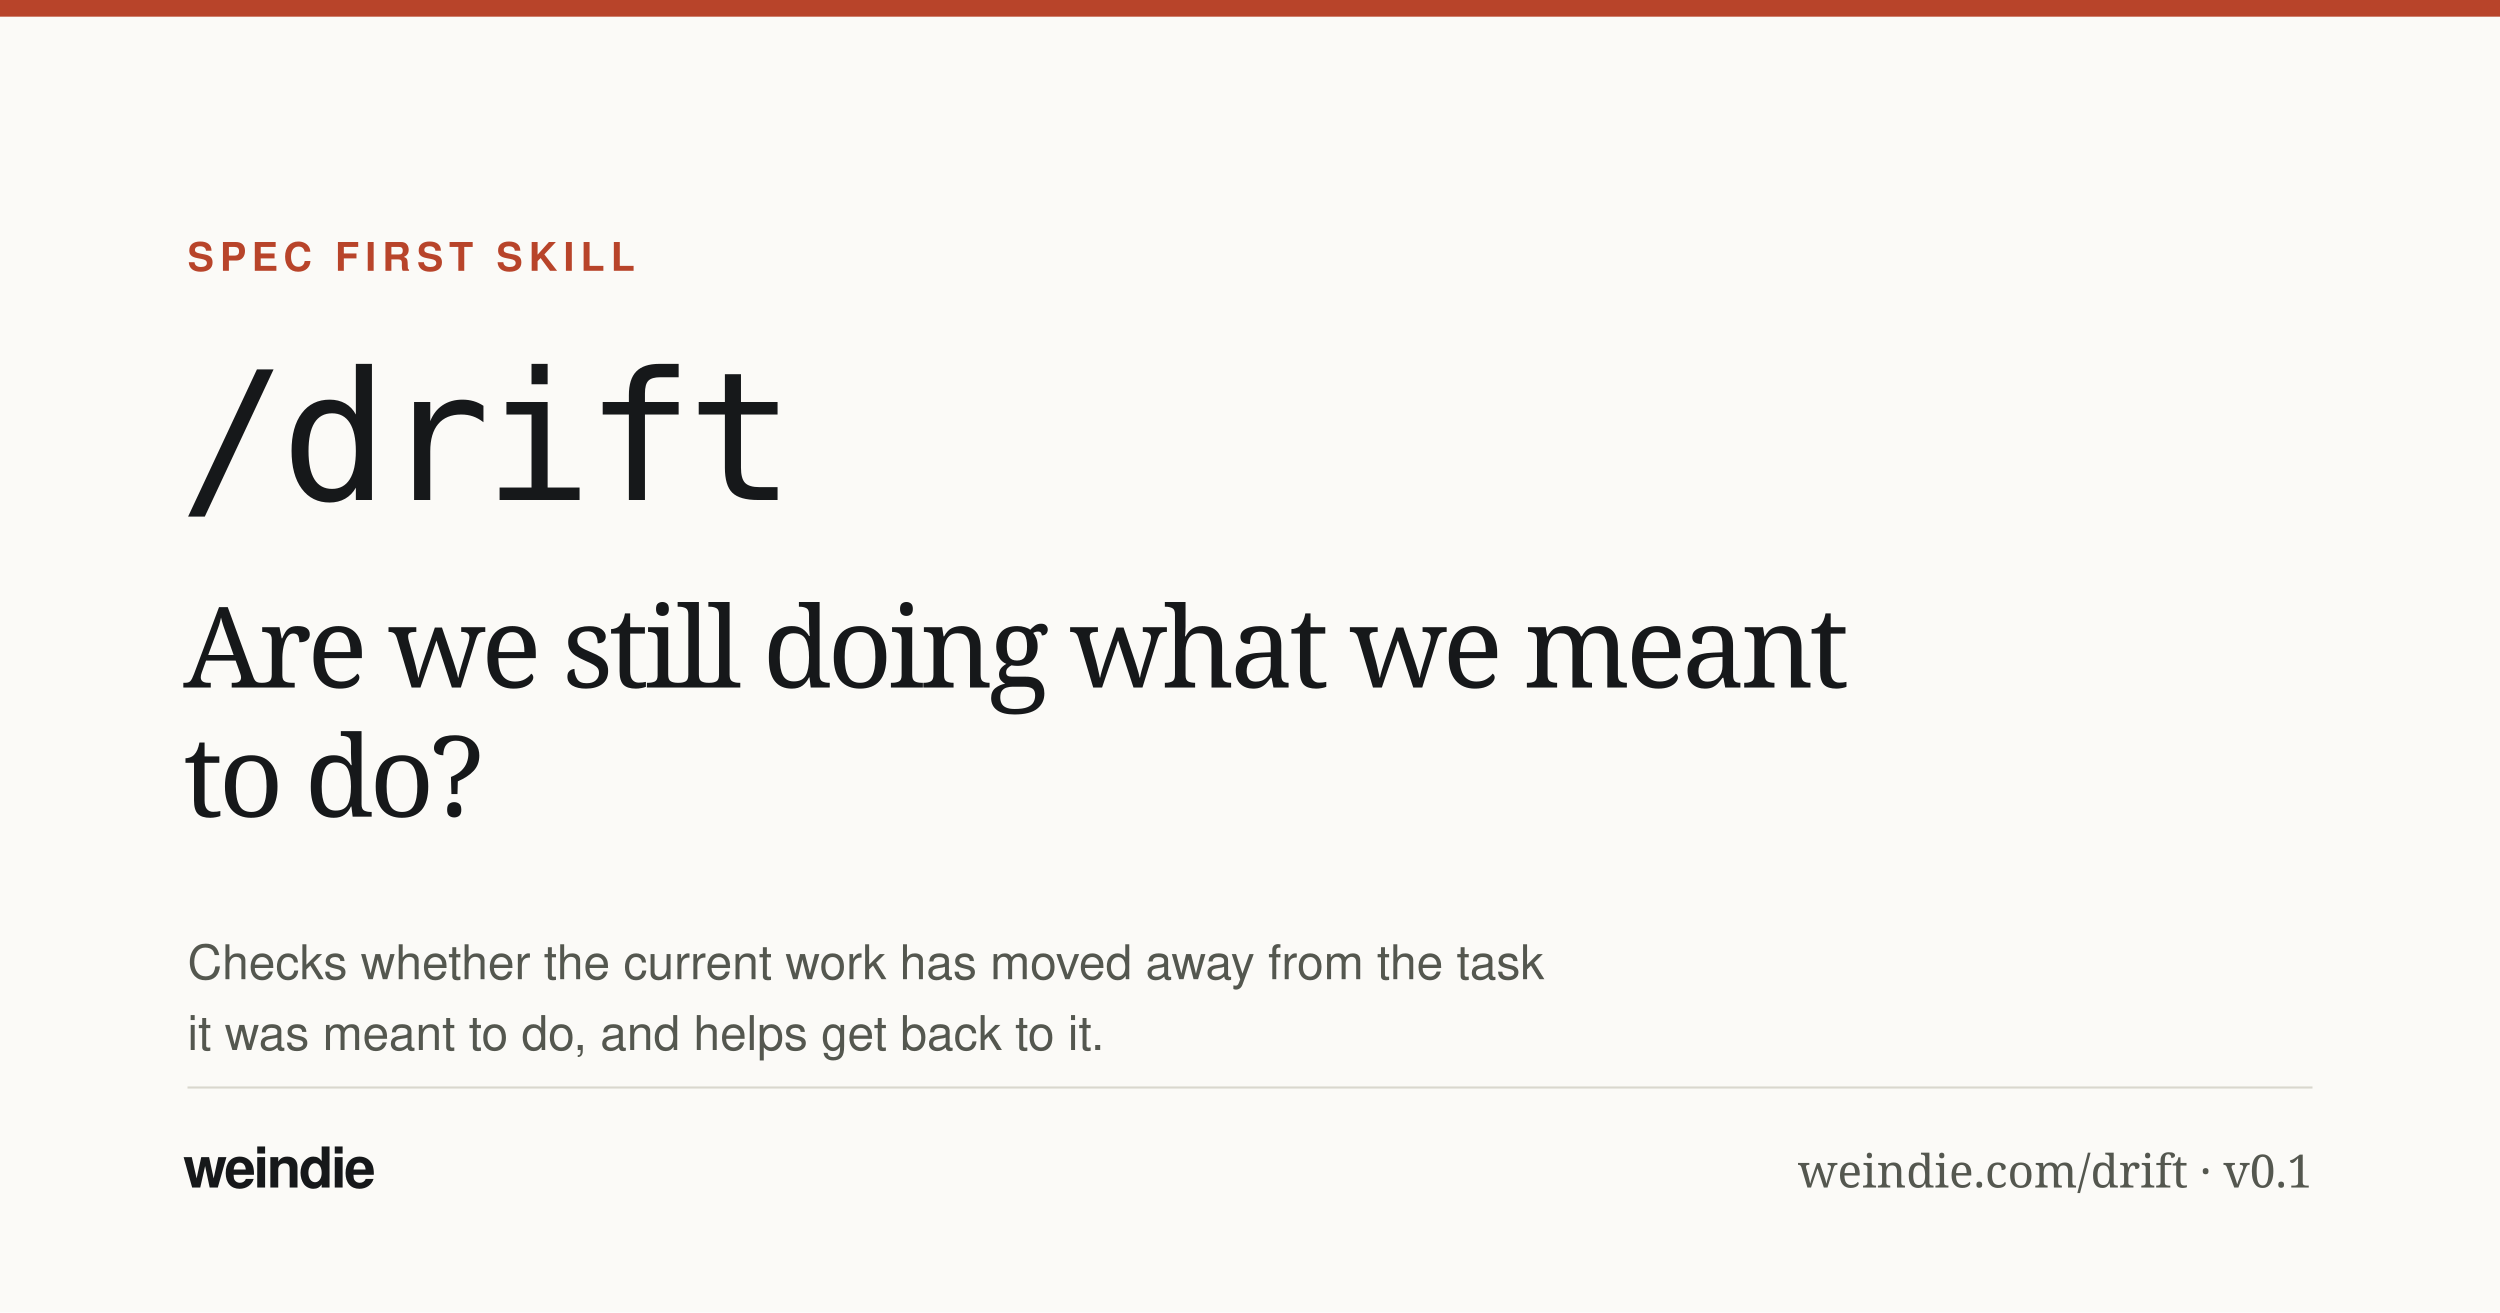
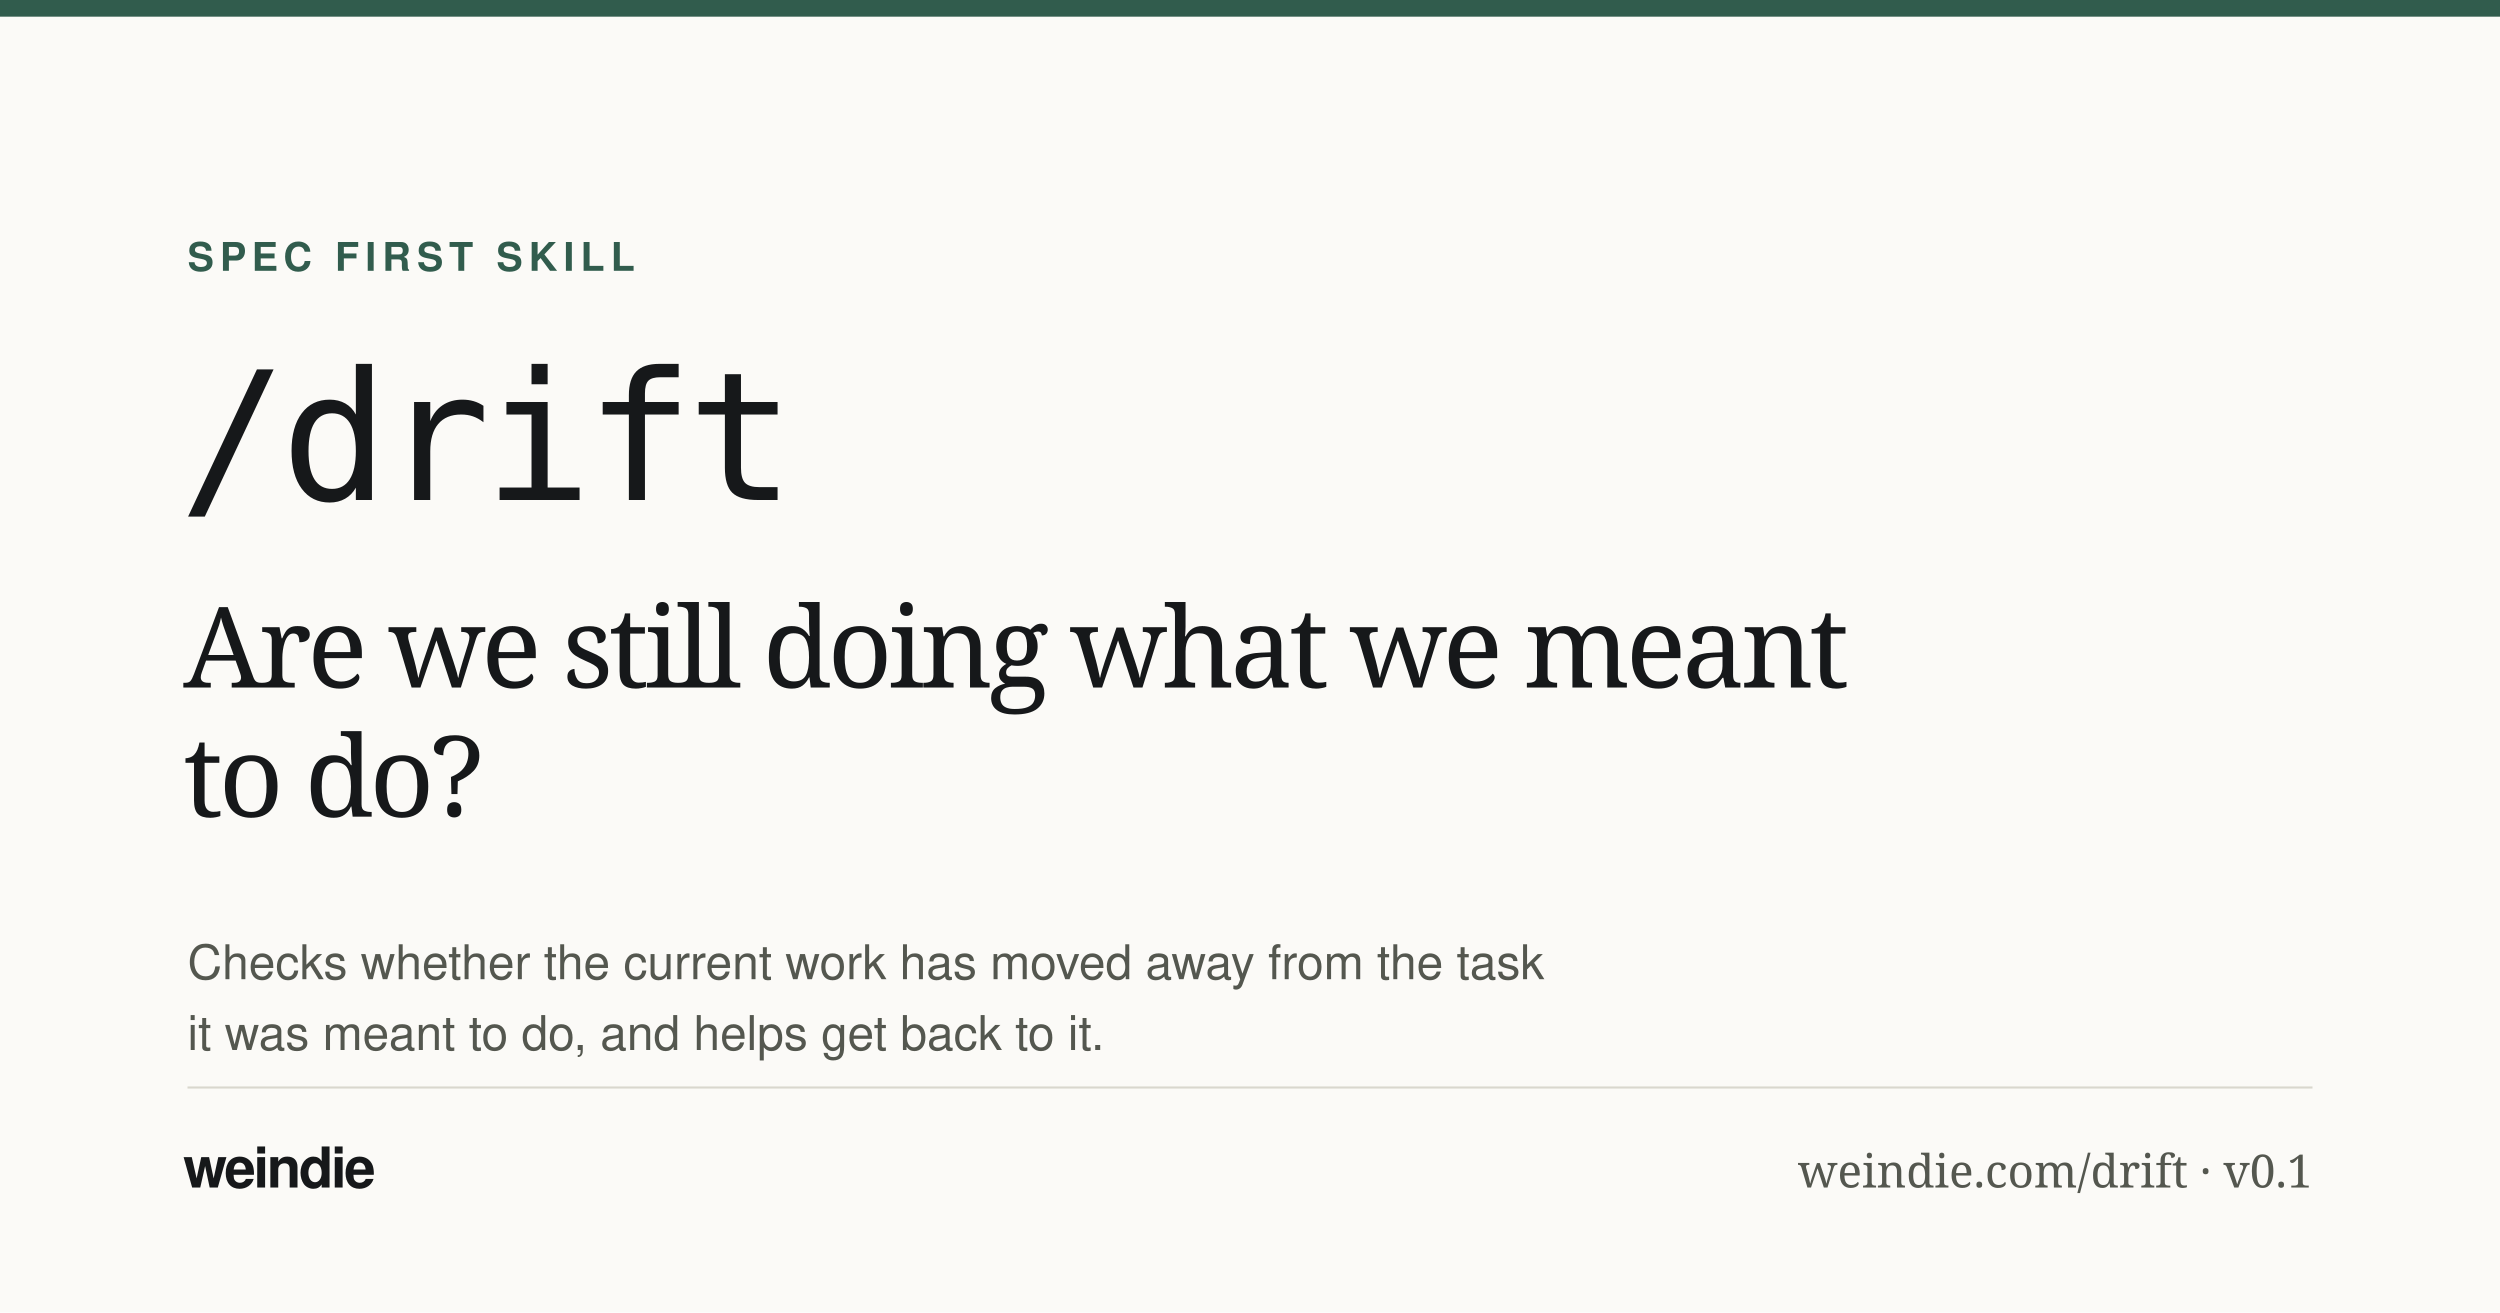
<svg xmlns="http://www.w3.org/2000/svg" width="1200" height="630" viewBox="0 0 1200 630">
  <rect width="1200" height="630" fill="#fbfaf7" />
-   <rect x="0" y="0" width="1200" height="8" fill="#b8442a" />
-   <text x="90" y="130" font-family="Helvetica Neue,Helvetica,Arial,sans-serif" font-size="19" font-weight="700" letter-spacing="2.9" fill="#b8442a">SPEC FIRST SKILL</text>
+   <rect x="0" y="0" width="1200" height="8" fill="#315c4d" />
+   <text x="90" y="130" font-family="Helvetica Neue,Helvetica,Arial,sans-serif" font-size="19" font-weight="700" letter-spacing="2.9" fill="#315c4d">SPEC FIRST SKILL</text>
  <text x="86" y="240" font-family="Menlo,Consolas,monospace" font-size="86" letter-spacing="-3" fill="#16181a">/drift</text>
  <text x="88" y="330" font-family="Georgia,serif" font-size="54" letter-spacing="-2" fill="#16181a">Are we still doing what we meant</text>
  <text x="88" y="392" font-family="Georgia,serif" font-size="54" letter-spacing="-2" fill="#16181a">to do?</text>
  <text x="90" y="470" font-family="Helvetica Neue,Helvetica,Arial,sans-serif" font-size="23" fill="#54574f">Checks whether the current work has moved away from the task</text>
  <text x="90" y="504" font-family="Helvetica Neue,Helvetica,Arial,sans-serif" font-size="23" fill="#54574f">it was meant to do, and helps get back to it.</text>
  <line x1="90" y1="522" x2="1110" y2="522" stroke="#d9d7ce" stroke-width="1" />
  <text x="88" y="570" font-family="Helvetica Neue,Helvetica,Arial,sans-serif" font-size="27" font-weight="700" letter-spacing="-1.1" fill="#16181a">weindie</text>
  <text x="1110" y="570" text-anchor="end" font-family="Georgia,serif" font-size="22" fill="#54574f">weindie.com/drift · v0.1</text>
</svg>
